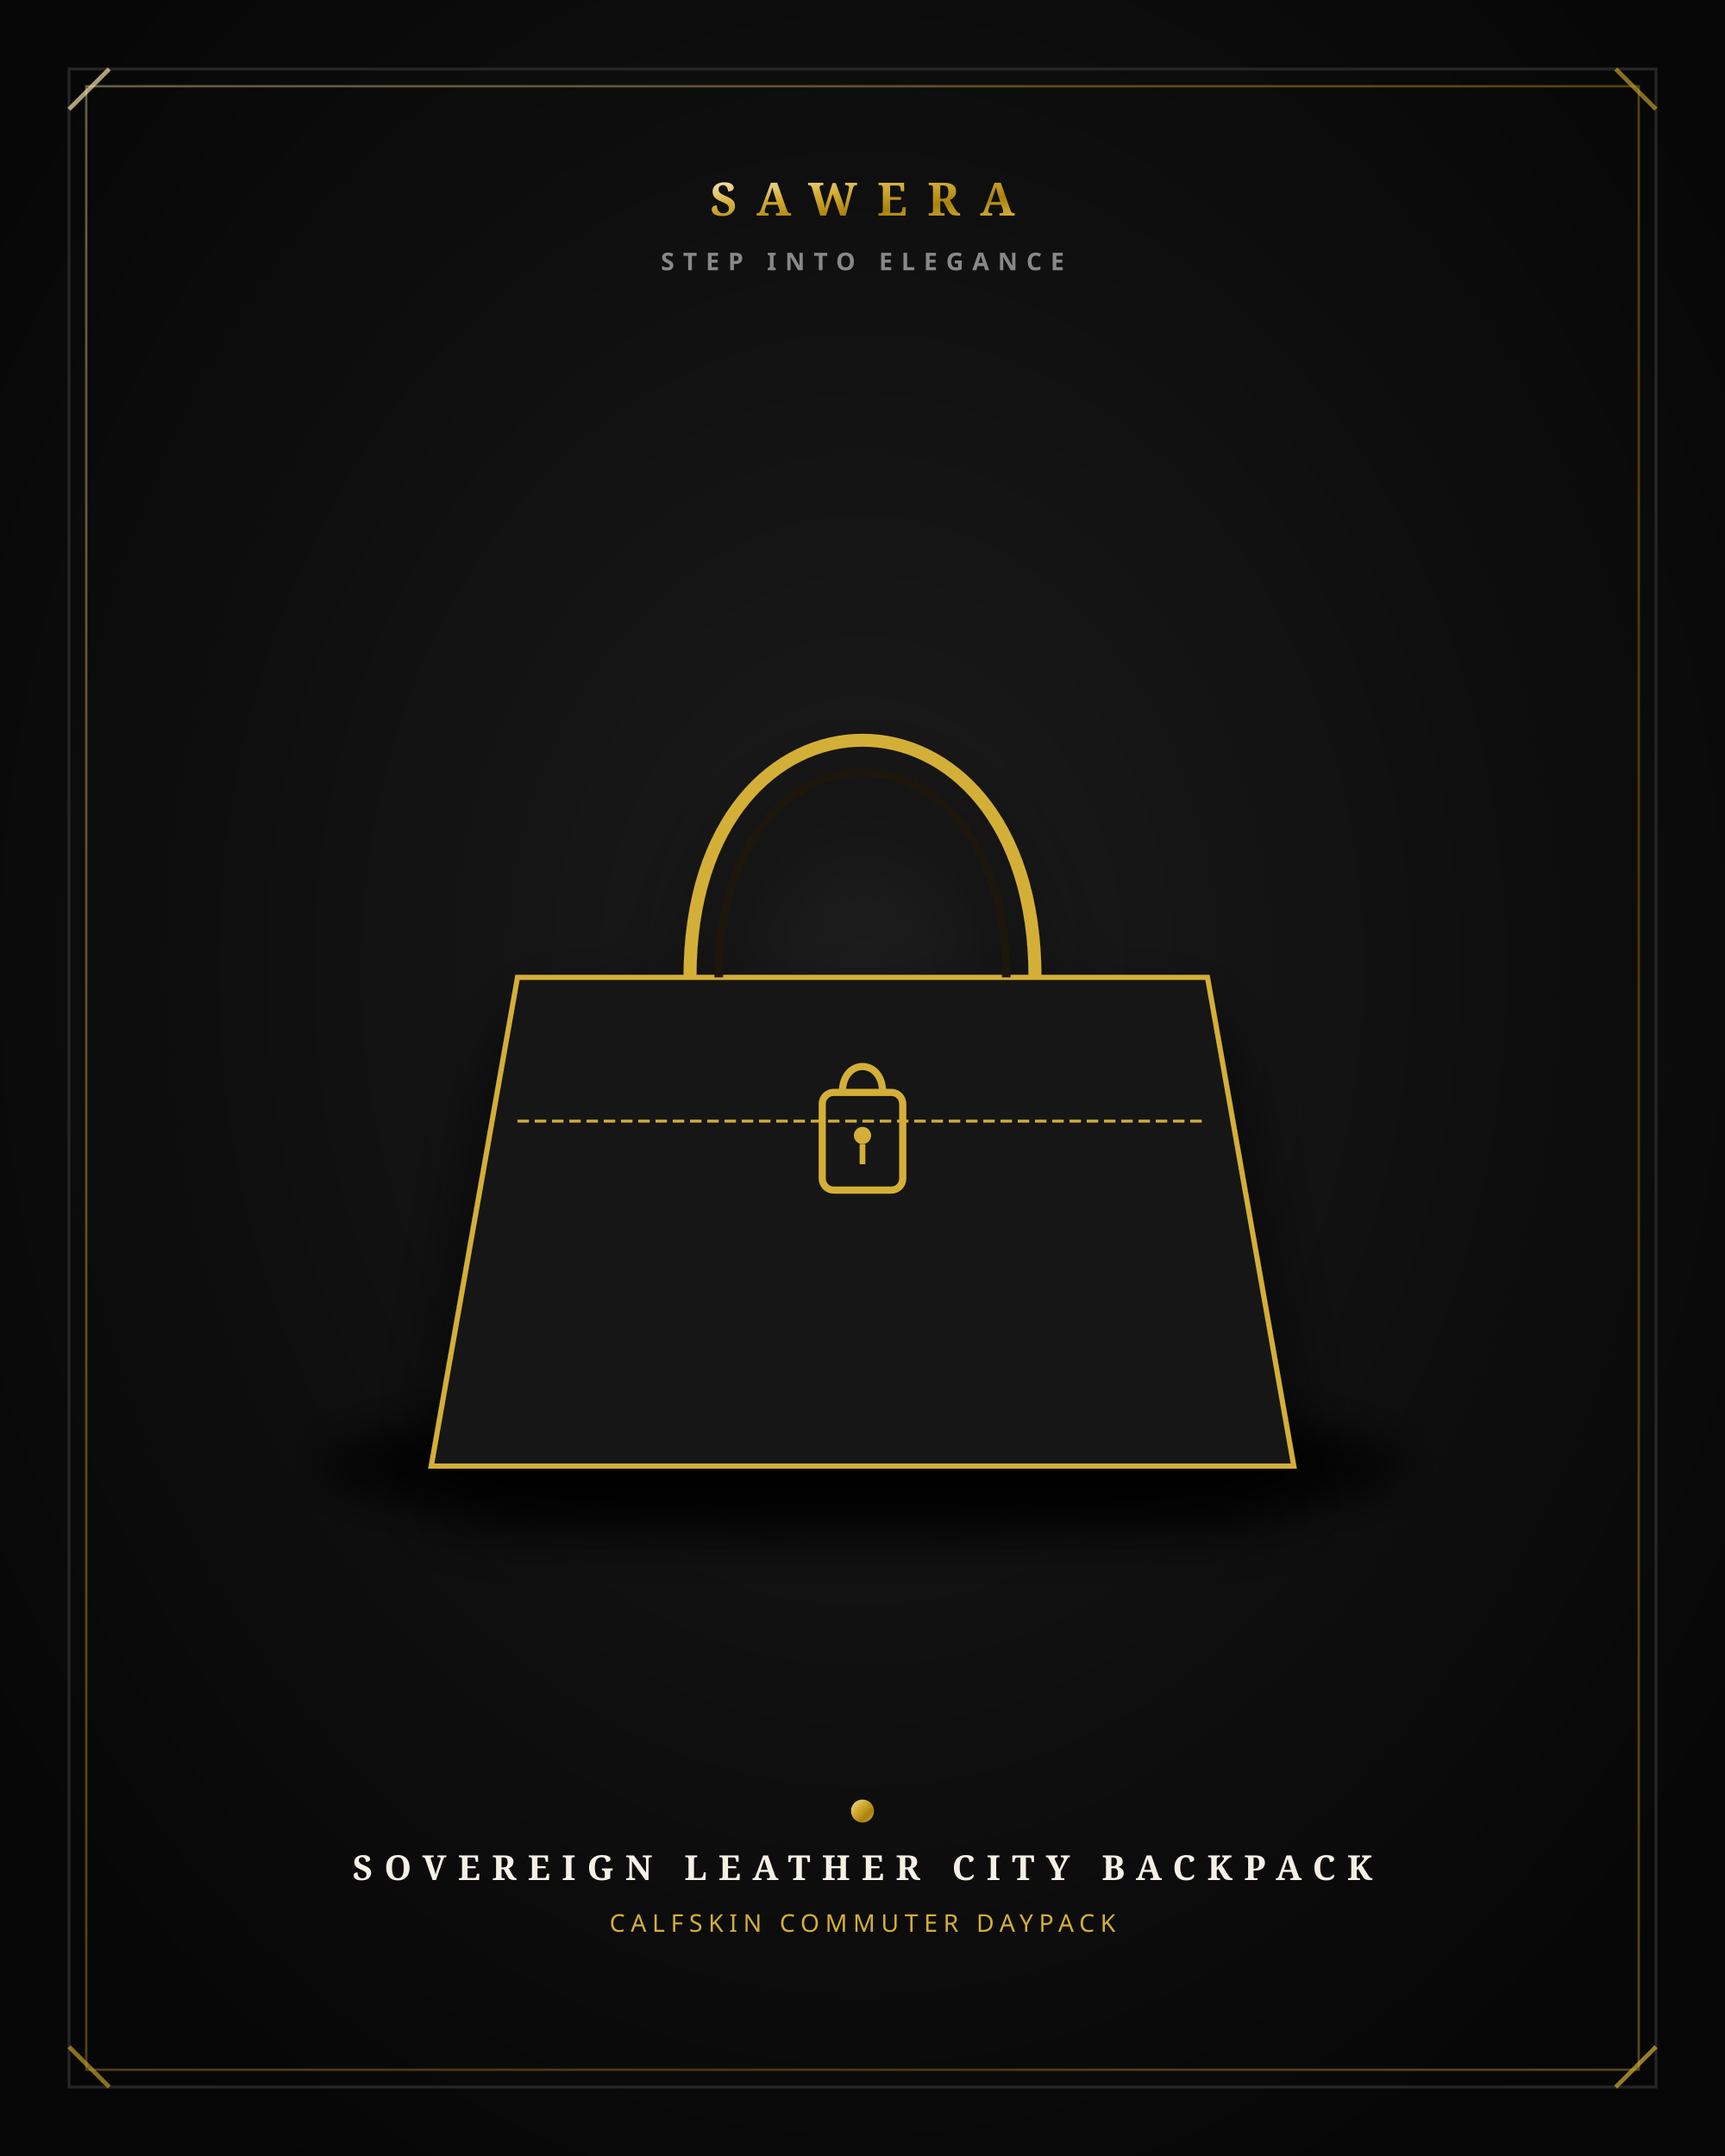
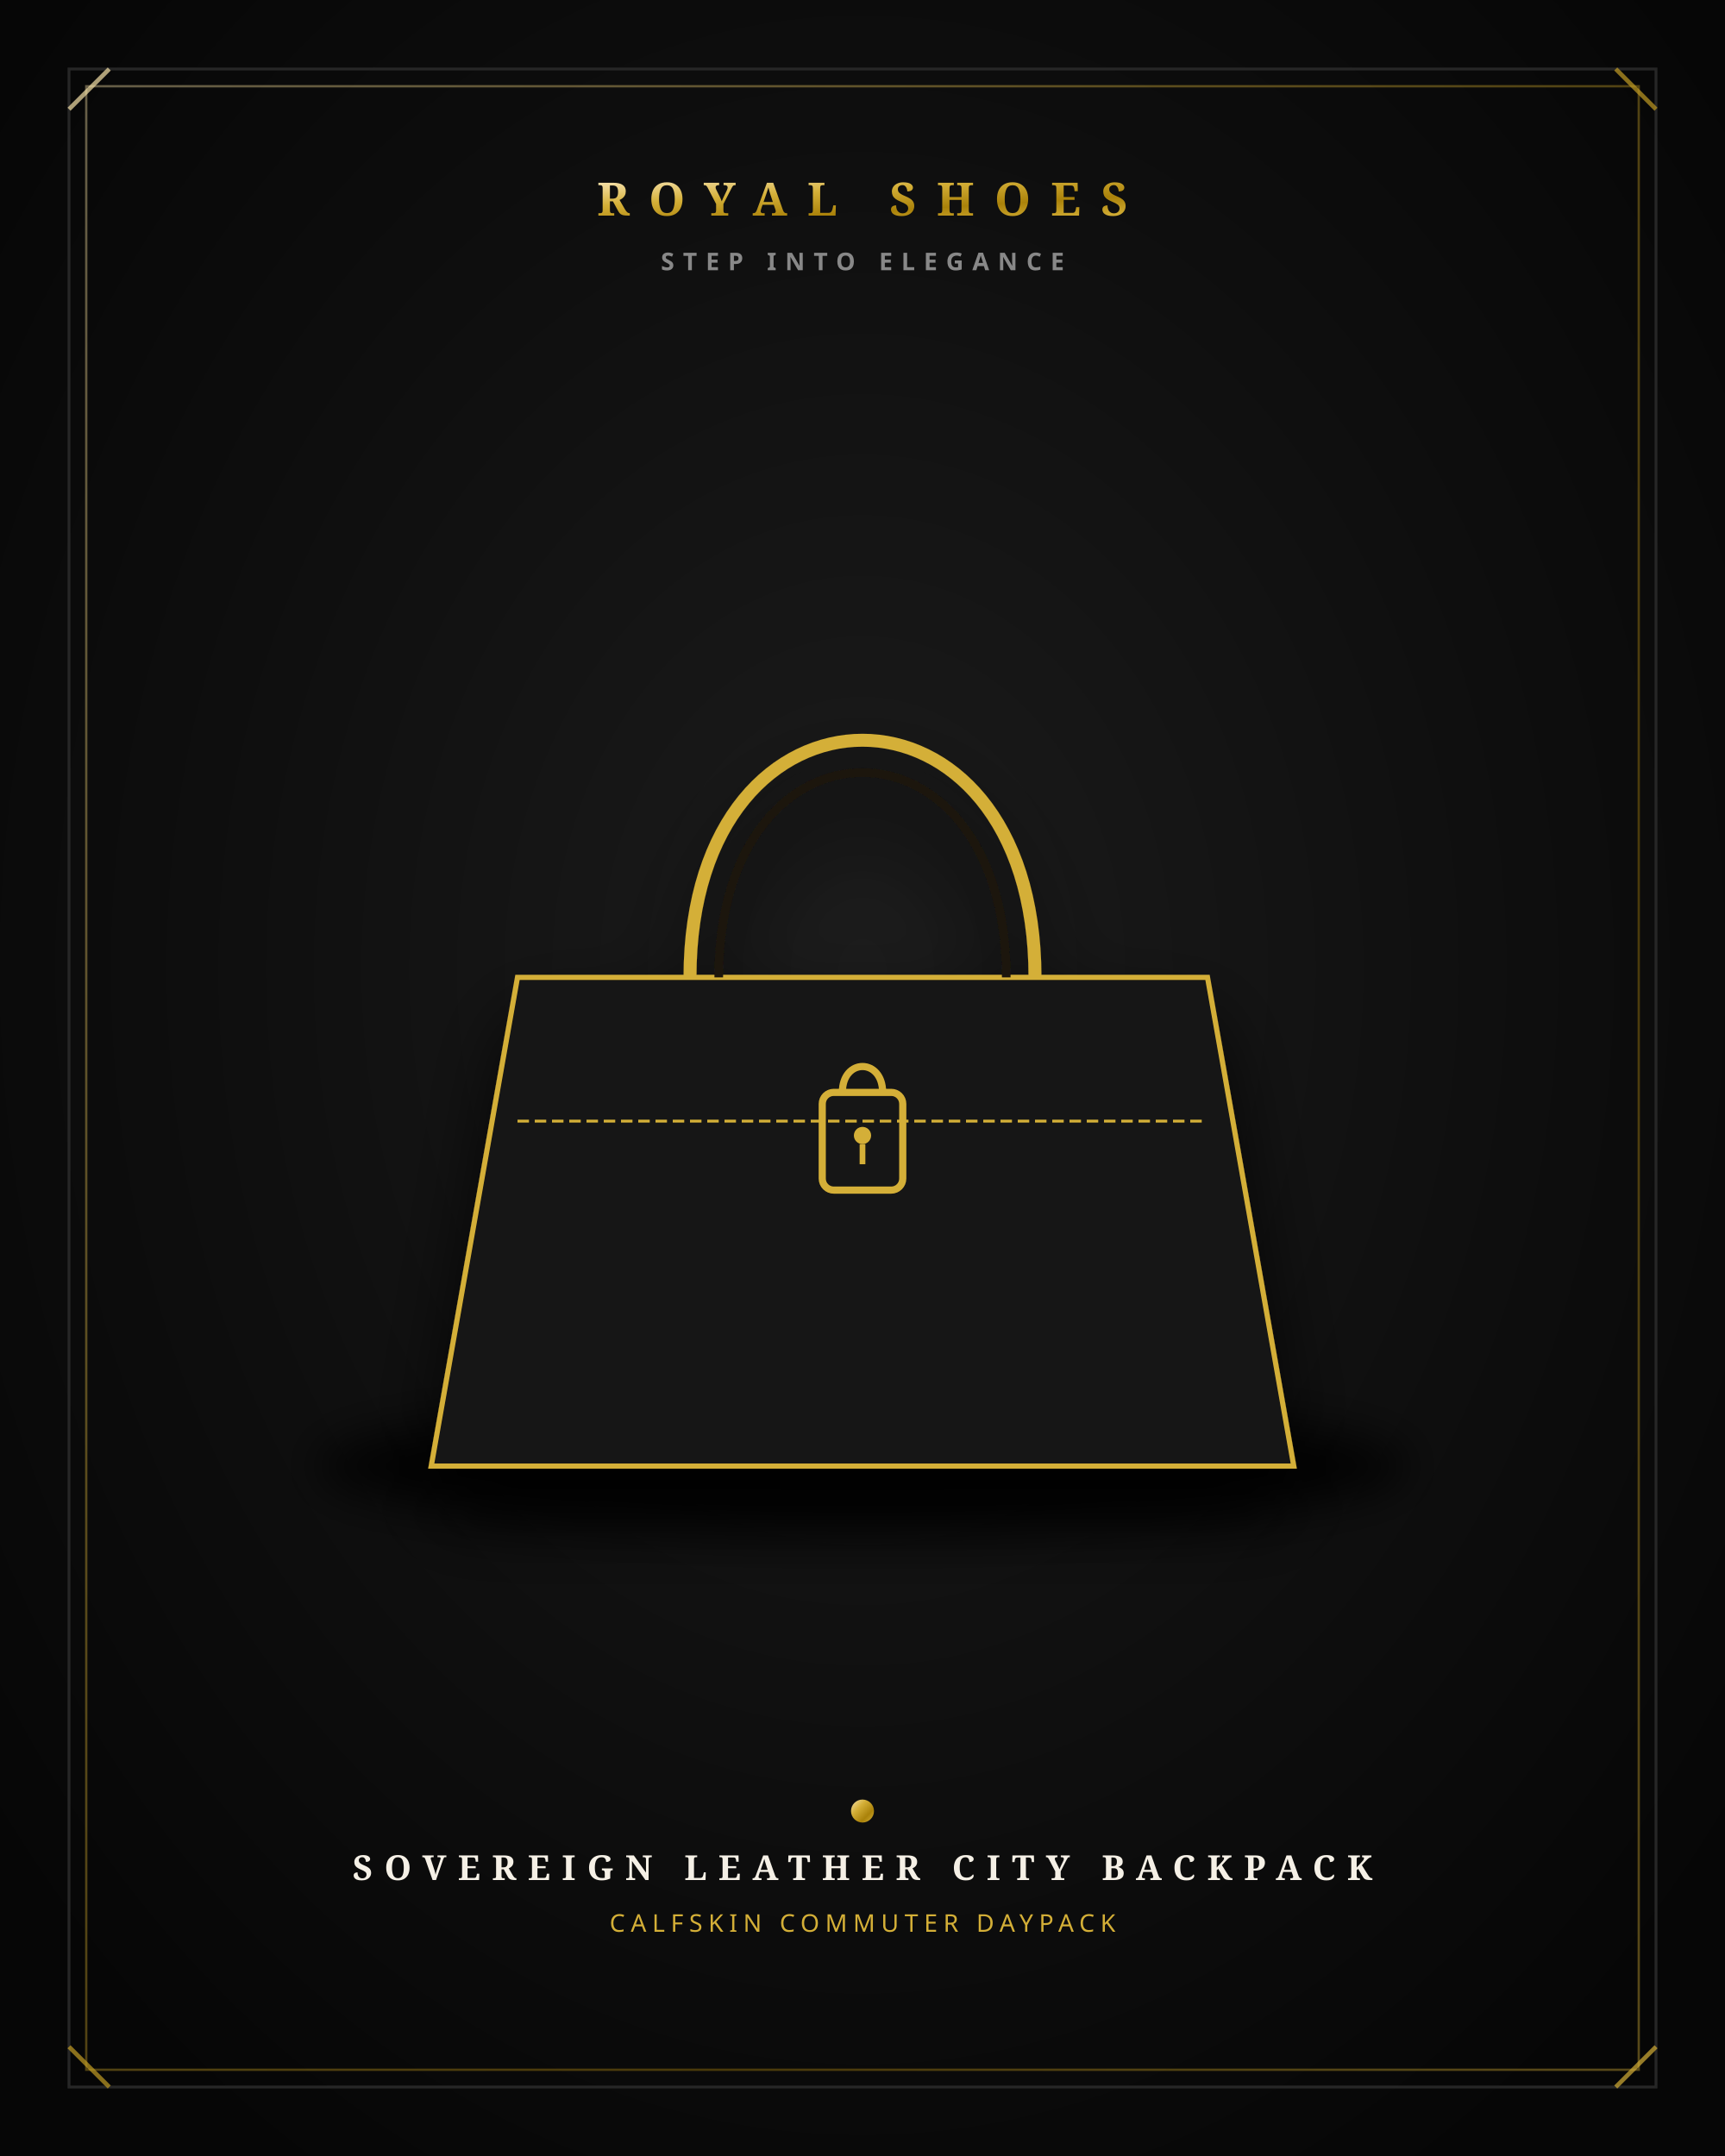
<svg xmlns="http://www.w3.org/2000/svg" viewBox="0 0 600 750" width="100%" height="100%">
  <defs>
    <radialGradient id="bgGlow" cx="50%" cy="45%" r="65%">
      <stop offset="0%" stop-color="#1c1c1c" />
      <stop offset="60%" stop-color="#0e0e0e" />
      <stop offset="100%" stop-color="#060606" />
    </radialGradient>
    <linearGradient id="goldGrad" x1="0%" y1="0%" x2="100%" y2="100%">
      <stop offset="0%" stop-color="#F5E0A9" />
      <stop offset="35%" stop-color="#D4AF37" />
      <stop offset="70%" stop-color="#AA820A" />
      <stop offset="100%" stop-color="#D4AF37" />
    </linearGradient>
    <filter id="subtleShadow" x="-10%" y="-10%" width="120%" height="130%">
      <feDropShadow dx="0" dy="16" stdDeviation="14" flood-color="#000000" flood-opacity="0.85" />
    </filter>
  </defs>
  <rect width="600" height="750" fill="url(#bgGlow)" />
  <rect x="24" y="24" width="552" height="702" fill="none" stroke="#262626" stroke-width="1" />
  <rect x="30" y="30" width="540" height="690" fill="none" stroke="url(#goldGrad)" stroke-width="0.8" opacity="0.4" />
  <path d="M 24 38 L 38 24 M 576 38 L 562 24 M 24 712 L 38 726 M 576 712 L 562 726" stroke="url(#goldGrad)" stroke-width="1.5" opacity="0.7" />
-   <text x="300" y="75" text-anchor="middle" font-family="'Cinzel', 'Playfair Display', Georgia, serif" font-size="16" font-weight="700" letter-spacing="7" fill="url(#goldGrad)">SAWERA</text>
+   <text x="300" y="75" text-anchor="middle" font-family="'Cinzel', 'Playfair Display', Georgia, serif" font-size="16" font-weight="700" letter-spacing="7" fill="url(#goldGrad)">ROYAL SHOES</text>
  <text x="300" y="94" text-anchor="middle" font-family="'Montserrat', sans-serif" font-size="8.5" font-weight="600" letter-spacing="3" fill="#888888">STEP INTO ELEGANCE</text>
  <ellipse cx="300" cy="510" rx="190" ry="22" fill="#000000" opacity="0.85" filter="blur(8px)" />
  <g filter="url(#subtleShadow)">
    <path d="M 180 340 L 420 340 L 450 510 L 150 510 Z" fill="#131313" stroke="#D4AF37" stroke-width="1.8" />
    <path d="M 240 340 C 240 230, 360 230, 360 340" fill="none" stroke="#D4AF37" stroke-width="4.5" />
    <path d="M 250 340 C 250 245, 350 245, 350 340" fill="none" stroke="#1A140E" stroke-width="3" />
    <line x1="180" y1="390" x2="420" y2="390" stroke="#D4AF37" stroke-width="1" stroke-dasharray="4,2" />
    <rect x="286" y="380" width="28" height="34" rx="4" fill="none" stroke="#D4AF37" stroke-width="2.5" />
    <path d="M 293 380 C 293 368, 307 368, 307 380" fill="none" stroke="#D4AF37" stroke-width="2.5" />
    <circle cx="300" cy="395" r="3" fill="#D4AF37" />
    <line x1="300" y1="398" x2="300" y2="405" stroke="#D4AF37" stroke-width="2" />
  </g>
  <g transform="translate(300, 630)">
    <line x1="-130" y1="0" x2="130" y2="0" stroke="url(#goldGrad)" stroke-width="0.8" opacity="0.5" />
    <circle cx="0" cy="0" r="4" fill="url(#goldGrad)" />
    <text x="0" y="24" text-anchor="middle" font-family="'Cinzel', Georgia, serif" font-size="12" font-weight="700" letter-spacing="4" fill="#F5F0E6">SOVEREIGN LEATHER CITY BACKPACK</text>
    <text x="0" y="42" text-anchor="middle" font-family="'Montserrat', sans-serif" font-size="8.5" font-weight="500" letter-spacing="2" fill="#D4AF37">CALFSKIN COMMUTER DAYPACK</text>
  </g>
</svg>
